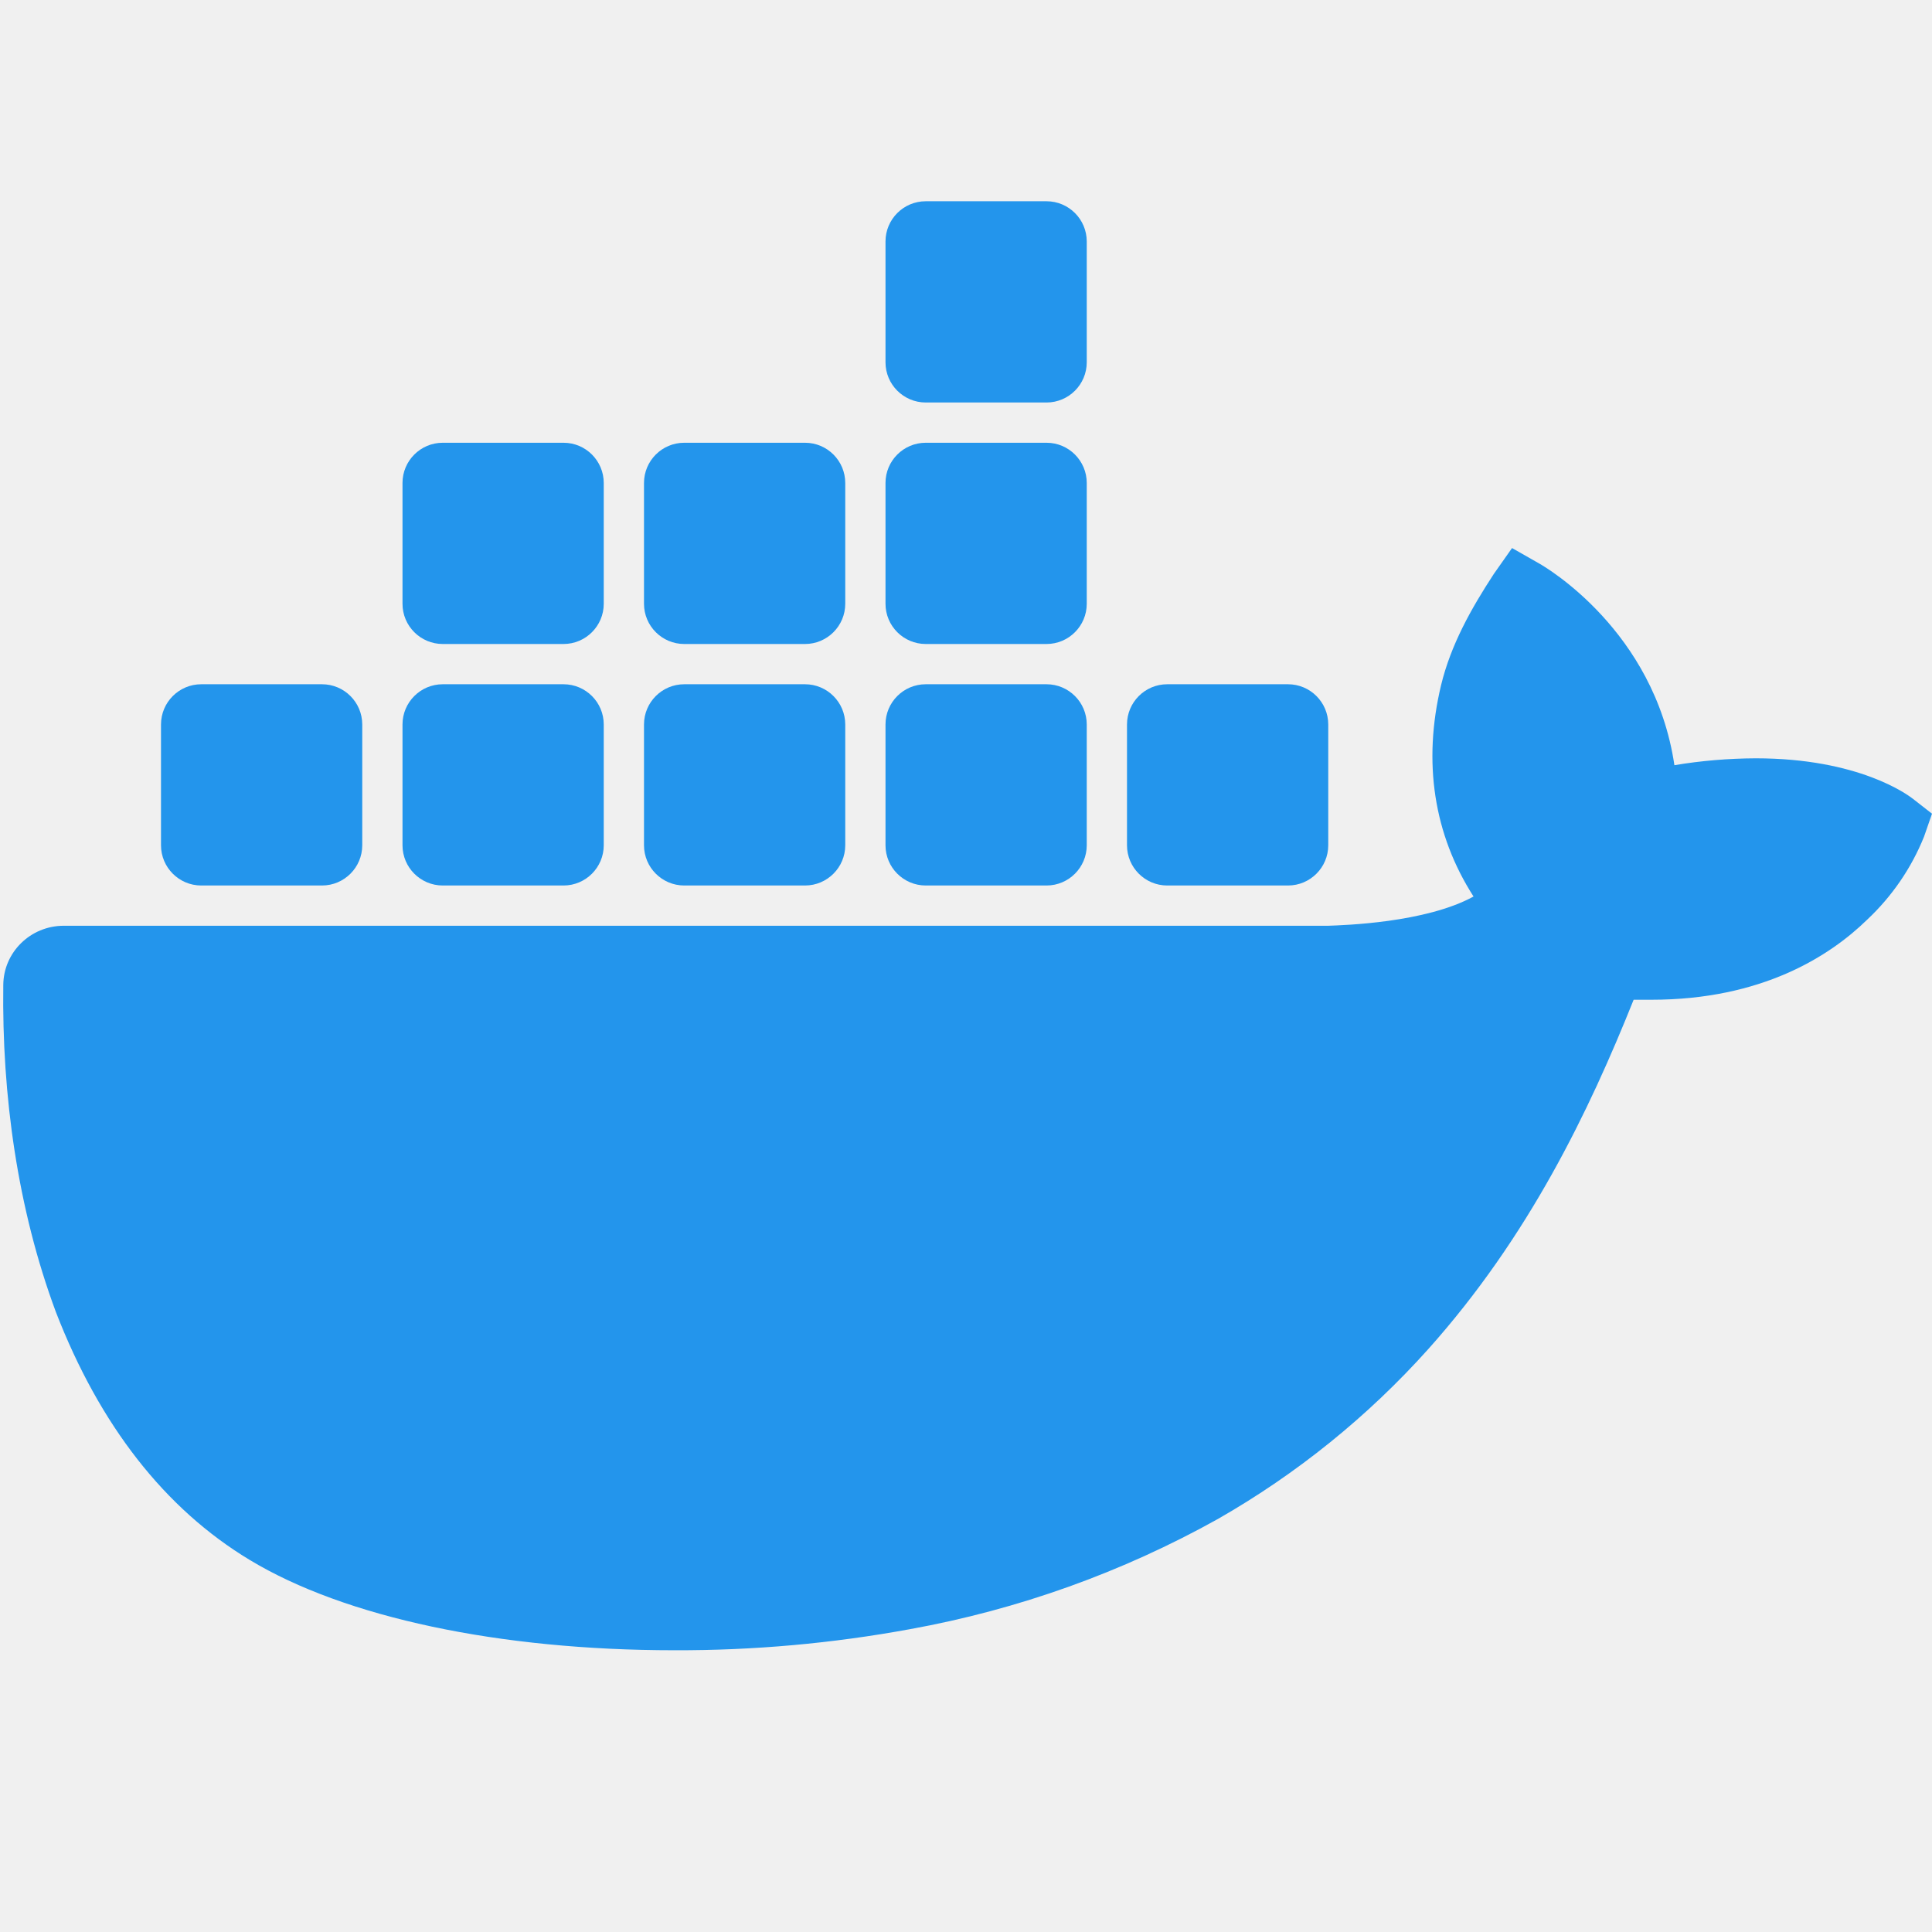
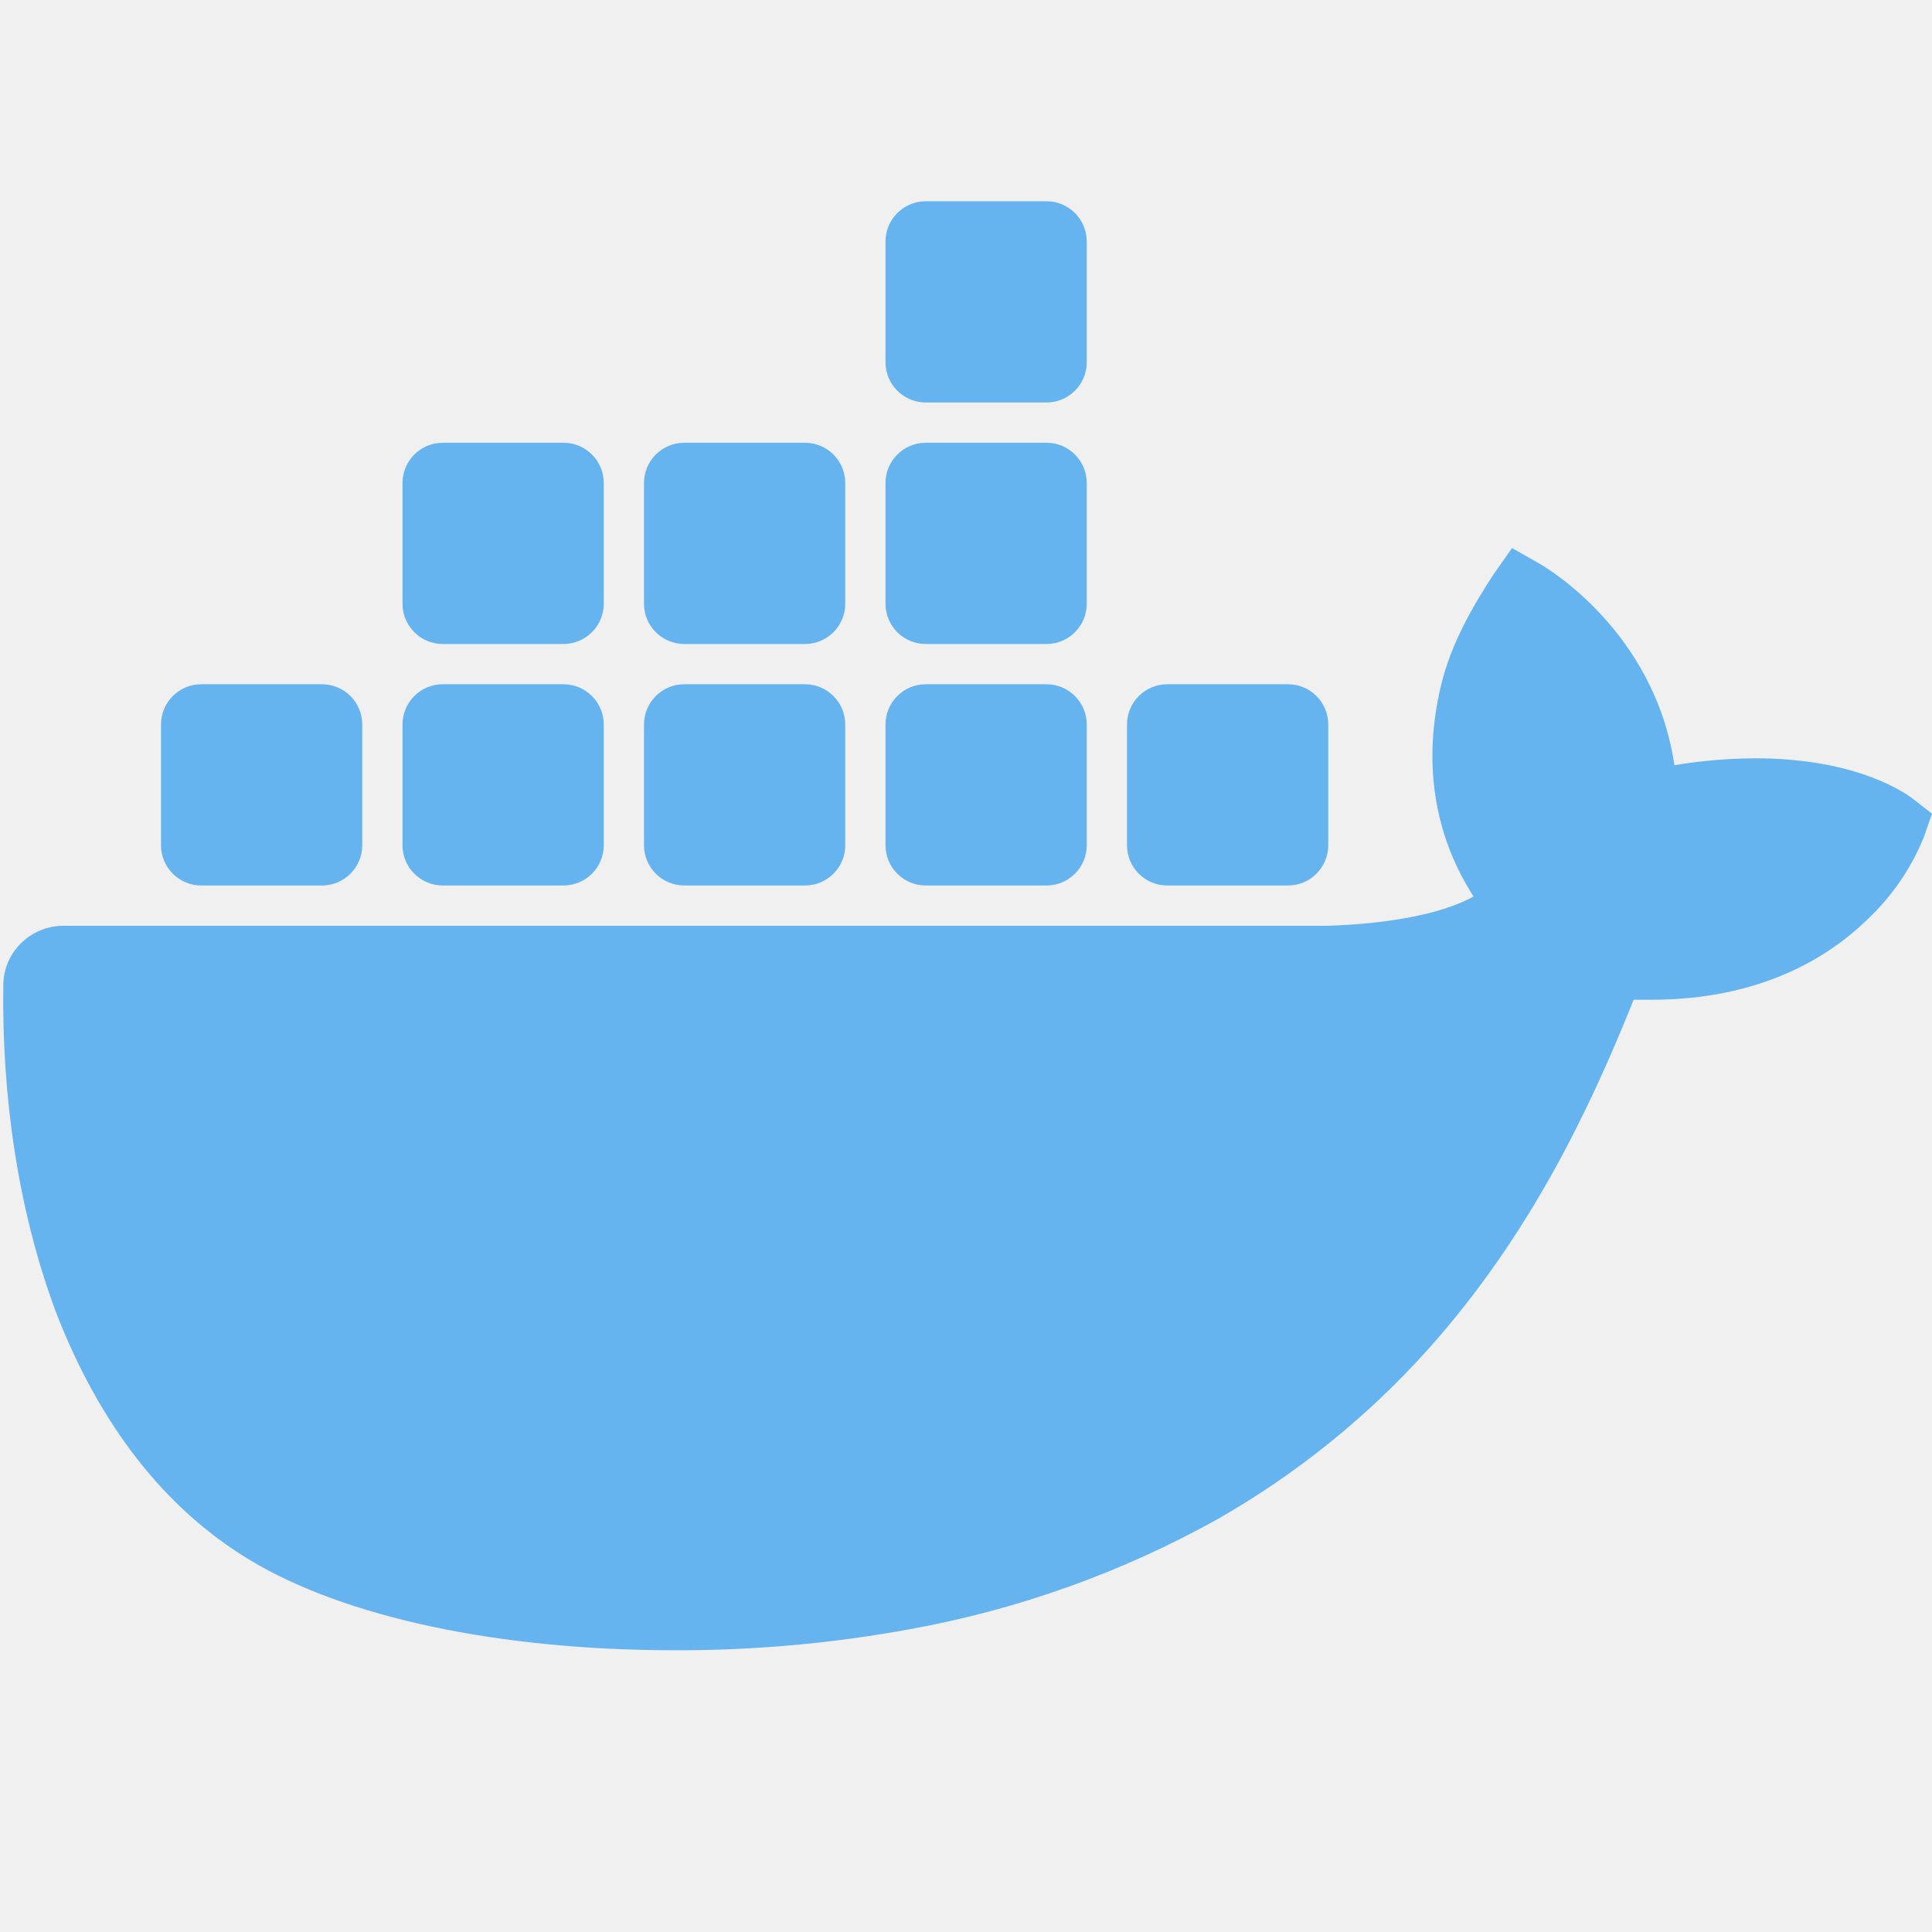
<svg xmlns="http://www.w3.org/2000/svg" width="30" height="30" viewBox="0 0 30 30" fill="none">
  <g clip-path="url(#clip0_1616_10)">
-     <path d="M29.704 12.404C29.623 12.341 28.864 11.775 27.262 11.775C26.839 11.777 26.417 11.812 26 11.882C25.69 9.786 23.988 8.801 23.909 8.755L23.479 8.51L23.196 8.912C22.842 9.454 22.529 10.012 22.377 10.639C22.09 11.836 22.264 12.96 22.881 13.921C22.136 14.33 20.866 14.366 20.625 14.375H0.989C0.473 14.376 0.054 14.787 0.051 15.296C0.028 17.004 0.271 18.767 0.867 20.371C1.548 22.132 2.561 23.429 3.878 24.223C5.354 25.115 7.753 25.625 10.473 25.625C11.701 25.629 12.927 25.519 14.134 25.297C15.813 24.993 17.429 24.414 18.914 23.585C20.137 22.886 21.239 21.996 22.176 20.951C23.741 19.202 24.674 17.255 25.367 15.524C25.461 15.524 25.554 15.524 25.644 15.524C27.358 15.524 28.412 14.848 28.993 14.281C29.379 13.919 29.681 13.478 29.877 12.99L30 12.635L29.704 12.404Z" fill="#2395EC" />
-     <path d="M5 13.75H3.125C2.78 13.75 2.5 13.47 2.5 13.125V11.25C2.5 10.905 2.78 10.625 3.125 10.625H5C5.345 10.625 5.625 10.905 5.625 11.25V13.125C5.625 13.47 5.345 13.75 5 13.75Z" fill="#2395EC" />
-     <path d="M8.75 13.75H6.875C6.53 13.75 6.25 13.47 6.25 13.125V11.25C6.25 10.905 6.53 10.625 6.875 10.625H8.75C9.095 10.625 9.375 10.905 9.375 11.25V13.125C9.375 13.47 9.095 13.75 8.75 13.75Z" fill="#2395EC" />
-     <path d="M12.5 13.75H10.625C10.28 13.75 10 13.47 10 13.125V11.25C10 10.905 10.28 10.625 10.625 10.625H12.5C12.845 10.625 13.125 10.905 13.125 11.25V13.125C13.125 13.47 12.845 13.75 12.5 13.75Z" fill="#2395EC" />
-     <path d="M16.25 13.75H14.375C14.03 13.75 13.75 13.47 13.75 13.125V11.25C13.75 10.905 14.03 10.625 14.375 10.625H16.25C16.595 10.625 16.875 10.905 16.875 11.25V13.125C16.875 13.47 16.595 13.75 16.25 13.75Z" fill="#2395EC" />
-     <path d="M8.75 10H6.875C6.53 10 6.25 9.72 6.25 9.375V7.5C6.25 7.155 6.53 6.875 6.875 6.875H8.75C9.095 6.875 9.375 7.155 9.375 7.5V9.375C9.375 9.72 9.095 10 8.75 10Z" fill="#2395EC" />
-     <path d="M12.5 10H10.625C10.28 10 10 9.72 10 9.375V7.5C10 7.155 10.28 6.875 10.625 6.875H12.5C12.845 6.875 13.125 7.155 13.125 7.5V9.375C13.125 9.72 12.845 10 12.5 10Z" fill="#2395EC" />
-     <path d="M16.25 10H14.375C14.03 10 13.75 9.72 13.75 9.375V7.5C13.75 7.155 14.03 6.875 14.375 6.875H16.25C16.595 6.875 16.875 7.155 16.875 7.5V9.375C16.875 9.72 16.595 10 16.25 10Z" fill="#2395EC" />
-     <path d="M16.25 6.25H14.375C14.03 6.25 13.75 5.97 13.75 5.625V3.75C13.75 3.405 14.03 3.125 14.375 3.125H16.25C16.595 3.125 16.875 3.405 16.875 3.75V5.625C16.875 5.97 16.595 6.25 16.25 6.25Z" fill="#2395EC" />
-     <path d="M20 13.75H18.125C17.78 13.75 17.5 13.47 17.5 13.125V11.25C17.5 10.905 17.78 10.625 18.125 10.625H20C20.345 10.625 20.625 10.905 20.625 11.25V13.125C20.625 13.47 20.345 13.75 20 13.75Z" fill="#2395EC" />
+     <path d="M29.704 12.404C29.623 12.341 28.864 11.775 27.262 11.775C26.839 11.777 26.417 11.812 26 11.882C25.69 9.786 23.988 8.801 23.909 8.755L23.479 8.51L23.196 8.912C22.842 9.454 22.529 10.012 22.377 10.639C22.09 11.836 22.264 12.96 22.881 13.921C22.136 14.33 20.866 14.366 20.625 14.375H0.989C0.473 14.376 0.054 14.787 0.051 15.296C0.028 17.004 0.271 18.767 0.867 20.371C1.548 22.132 2.561 23.429 3.878 24.223C5.354 25.115 7.753 25.625 10.473 25.625C11.701 25.629 12.927 25.519 14.134 25.297C15.813 24.993 17.429 24.414 18.914 23.585C20.137 22.886 21.239 21.996 22.176 20.951C23.741 19.202 24.674 17.255 25.367 15.524C25.461 15.524 25.554 15.524 25.644 15.524C27.358 15.524 28.412 14.848 28.993 14.281C29.379 13.919 29.681 13.478 29.877 12.99L30 12.635L29.704 12.404Z" fill="#66B4EF" />
+     <path d="M5 13.75H3.125C2.78 13.75 2.5 13.47 2.5 13.125V11.25C2.5 10.905 2.78 10.625 3.125 10.625H5C5.345 10.625 5.625 10.905 5.625 11.25V13.125C5.625 13.47 5.345 13.75 5 13.75Z" fill="#66B4EF" />
+     <path d="M8.75 13.75H6.875C6.53 13.75 6.25 13.47 6.25 13.125V11.25C6.25 10.905 6.53 10.625 6.875 10.625H8.75C9.095 10.625 9.375 10.905 9.375 11.25V13.125C9.375 13.47 9.095 13.75 8.75 13.75Z" fill="#66B4EF" />
+     <path d="M12.5 13.75H10.625C10.28 13.75 10 13.47 10 13.125V11.25C10 10.905 10.28 10.625 10.625 10.625H12.5C12.845 10.625 13.125 10.905 13.125 11.25V13.125C13.125 13.47 12.845 13.75 12.5 13.75Z" fill="#66B4EF" />
+     <path d="M16.25 13.75H14.375C14.03 13.75 13.75 13.47 13.75 13.125V11.25C13.75 10.905 14.03 10.625 14.375 10.625H16.25C16.595 10.625 16.875 10.905 16.875 11.25V13.125C16.875 13.47 16.595 13.75 16.25 13.75Z" fill="#66B4EF" />
+     <path d="M8.75 10H6.875C6.53 10 6.25 9.72 6.25 9.375V7.5C6.25 7.155 6.53 6.875 6.875 6.875H8.75C9.095 6.875 9.375 7.155 9.375 7.5V9.375C9.375 9.72 9.095 10 8.75 10Z" fill="#66B4EF" />
+     <path d="M12.5 10H10.625C10.28 10 10 9.72 10 9.375V7.5C10 7.155 10.28 6.875 10.625 6.875H12.5C12.845 6.875 13.125 7.155 13.125 7.5V9.375C13.125 9.72 12.845 10 12.5 10Z" fill="#66B4EF" />
+     <path d="M16.25 10H14.375C14.03 10 13.75 9.72 13.75 9.375V7.5C13.75 7.155 14.03 6.875 14.375 6.875H16.25C16.595 6.875 16.875 7.155 16.875 7.5V9.375C16.875 9.72 16.595 10 16.25 10Z" fill="#66B4EF" />
+     <path d="M16.25 6.25H14.375C14.03 6.25 13.75 5.97 13.75 5.625V3.75C13.75 3.405 14.03 3.125 14.375 3.125H16.25C16.595 3.125 16.875 3.405 16.875 3.75V5.625C16.875 5.97 16.595 6.25 16.25 6.25Z" fill="#66B4EF" />
+     <path d="M20 13.75H18.125C17.78 13.75 17.5 13.47 17.5 13.125V11.25C17.5 10.905 17.78 10.625 18.125 10.625H20C20.345 10.625 20.625 10.905 20.625 11.25V13.125C20.625 13.47 20.345 13.75 20 13.75Z" fill="#66B4EF" />
  </g>
  <defs>
    <clipPath id="clip0_1616_10">
      <rect width="30" height="30" fill="white" />
    </clipPath>
  </defs>
</svg>
